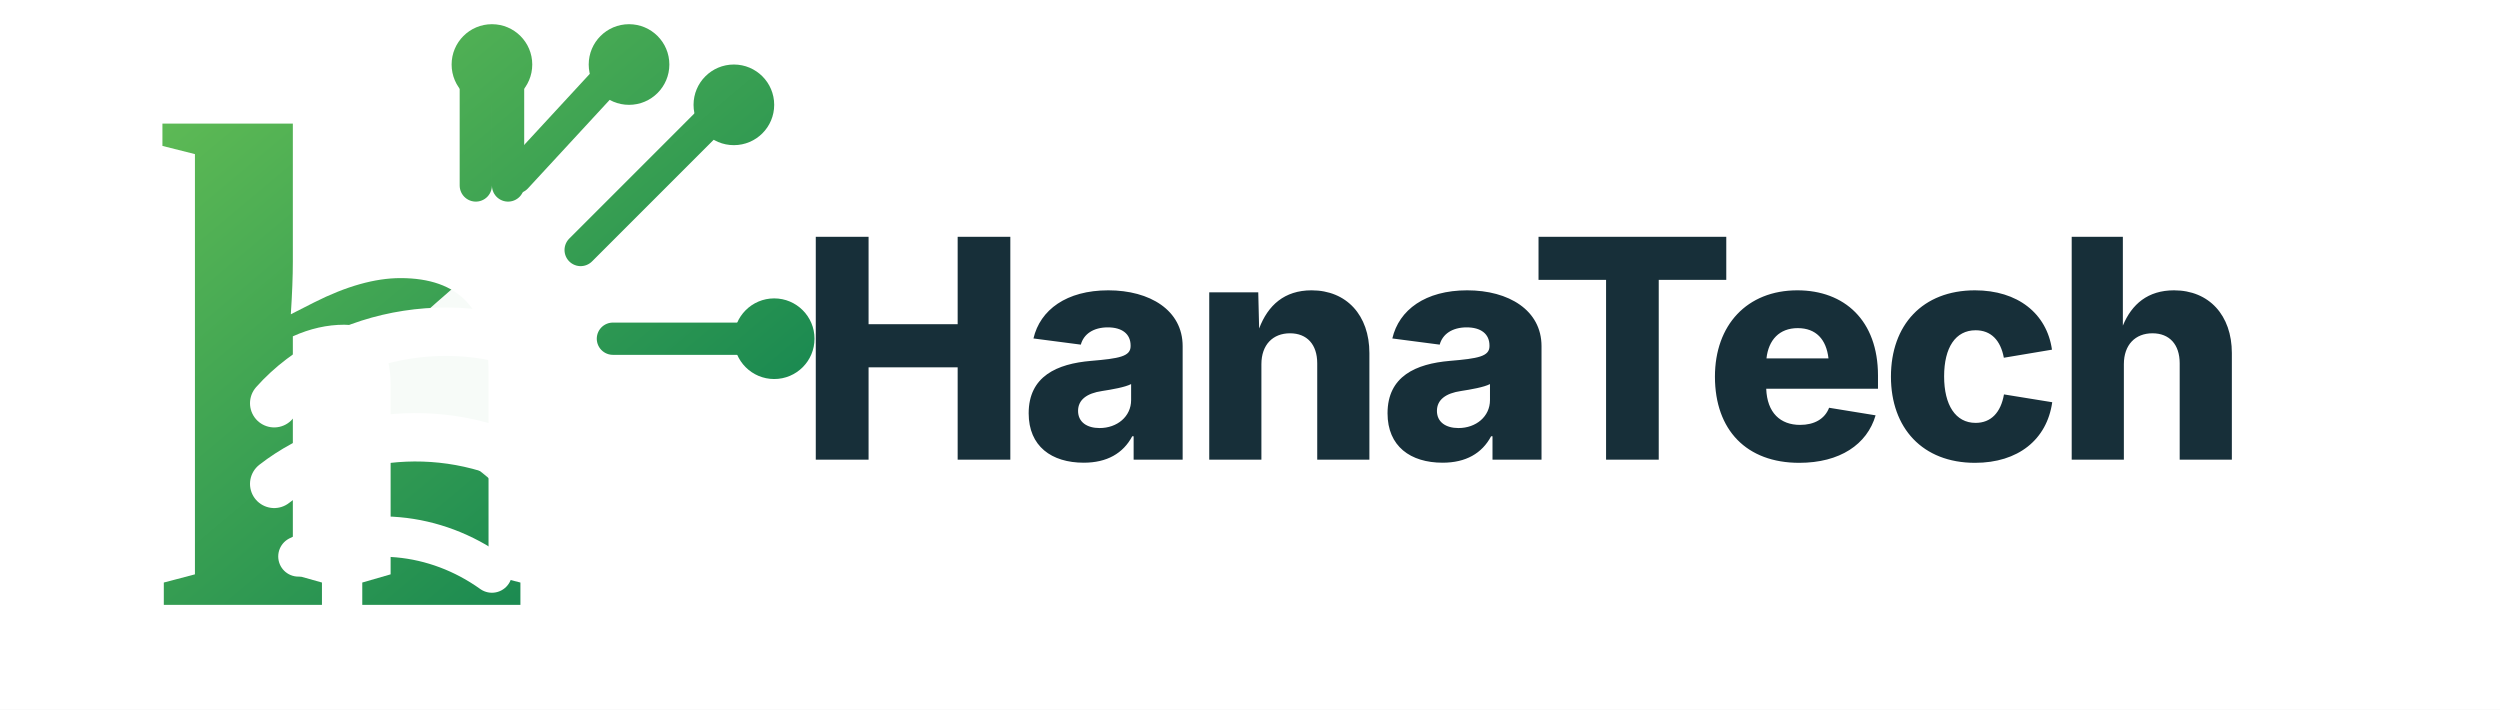
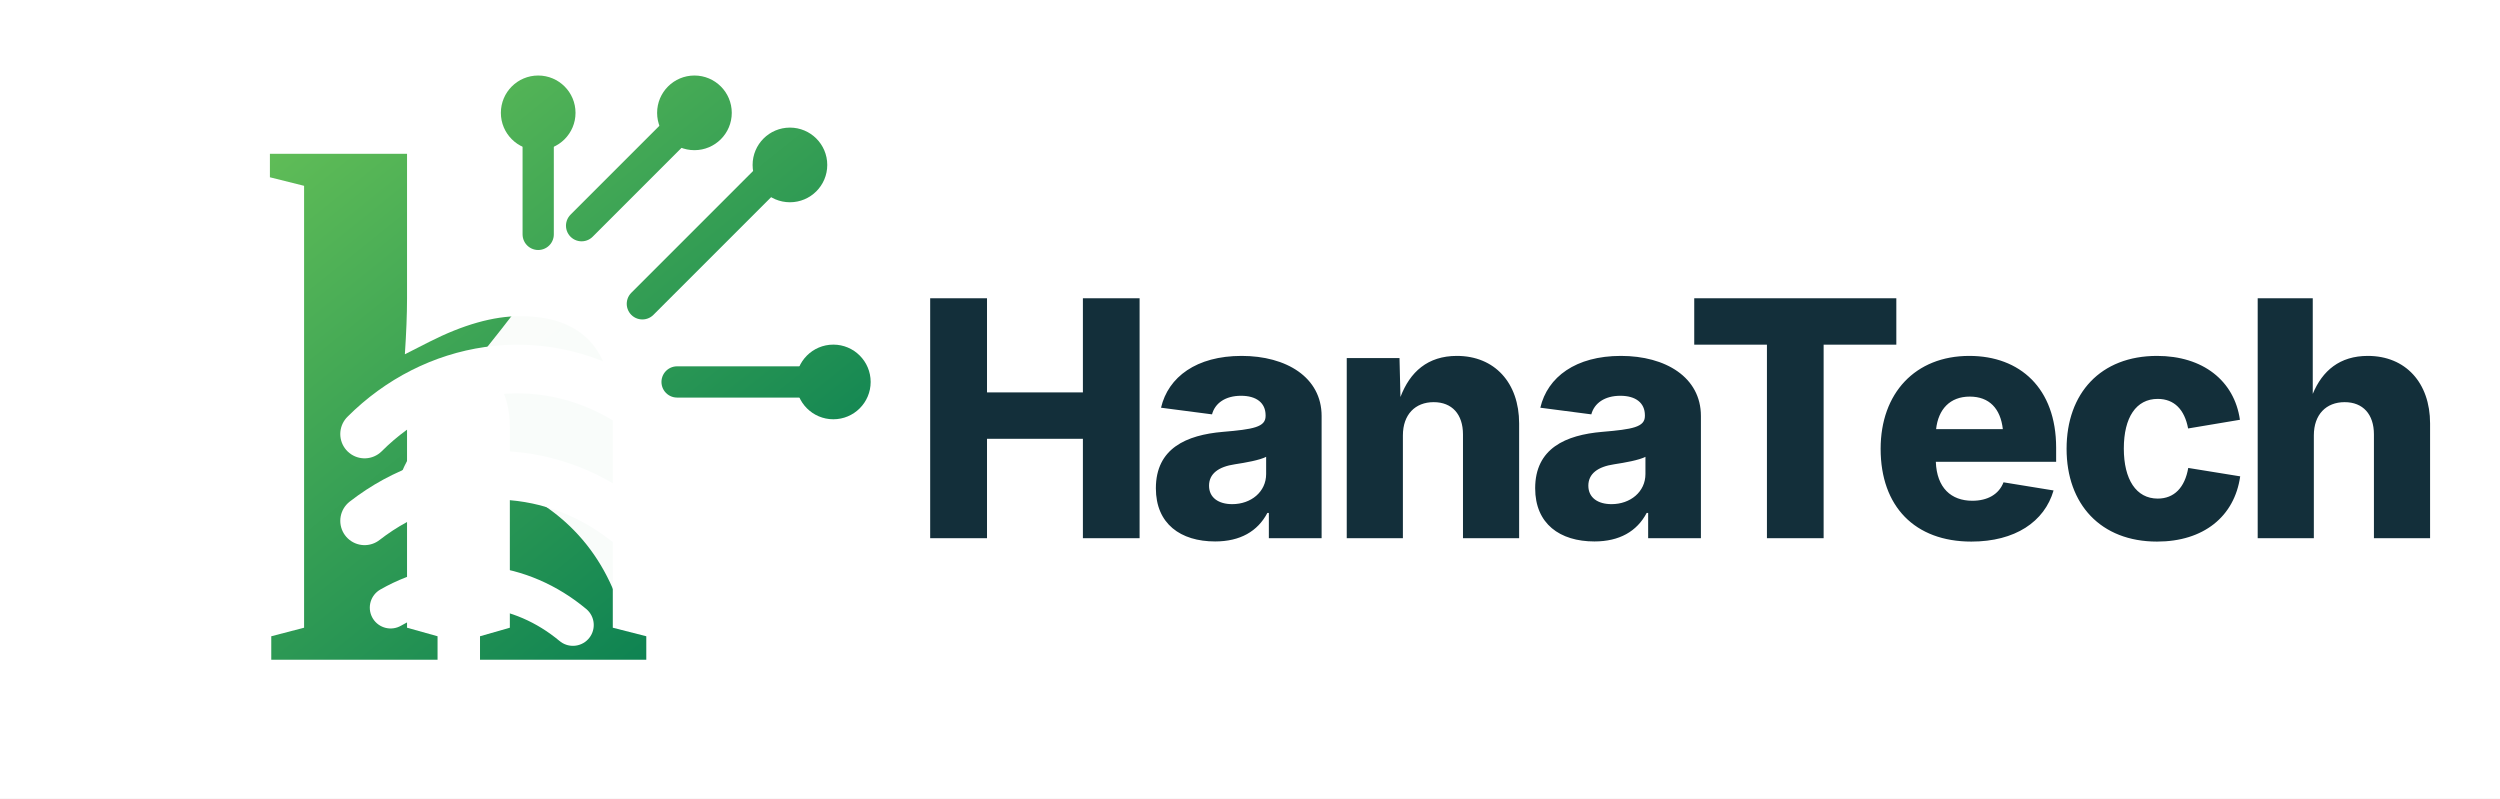
- <svg xmlns="http://www.w3.org/2000/svg" viewBox="0 0 310 88" role="img" aria-labelledby="title">
-   <rect width="310" height="88" fill="#ffffff" />
+ <svg xmlns="http://www.w3.org/2000/svg" viewBox="0 0 288 92" role="img" aria-labelledby="title">
+   <rect width="288" height="92" fill="#ffffff" />
  <defs>
-     <linearGradient id="markGradient" x1="20" x2="82" y1="8" y2="82" gradientUnits="userSpaceOnUse">
-       <stop stop-color="#62bd55" />
-       <stop offset="1" stop-color="#0d8050" />
+     <linearGradient id="hanaGreen" x1="28" x2="78" y1="16" y2="78" gradientUnits="userSpaceOnUse">
+       <stop stop-color="#63bf57" />
+       <stop offset="1" stop-color="#0a8052" />
    </linearGradient>
  </defs>
  <g aria-hidden="true">
-     <text x="18" y="75" fill="url(#markGradient)" font-family="Georgia, Times New Roman, serif" font-size="86" font-weight="700" letter-spacing="-8">h</text>
-     <path d="M34 50c8-9 24-12 36-5" fill="none" stroke="#ffffff" stroke-linecap="round" stroke-width="6" />
-     <path d="M34 60c9-7 23-8 34-1" fill="none" stroke="#ffffff" stroke-linecap="round" stroke-width="6" />
-     <path d="M37 69c8-4 17-3 24 2" fill="none" stroke="#ffffff" stroke-linecap="round" stroke-width="5" />
-     <path d="M57 35c8-4 17-2 24 6v31H68c-2-9-8-15-17-18-4-1-8-1-11 0 3-7 9-12 17-19z" fill="#ffffff" opacity=".96" />
-     <path d="M59 23V9h4v14" fill="none" stroke="url(#markGradient)" stroke-linecap="round" stroke-width="4" />
-     <path d="M64 22 76 9" fill="none" stroke="url(#markGradient)" stroke-linecap="round" stroke-width="4" />
-     <path d="M72 31 89 14" fill="none" stroke="url(#markGradient)" stroke-linecap="round" stroke-width="4" />
-     <path d="M76 42h18" fill="none" stroke="url(#markGradient)" stroke-linecap="round" stroke-width="4" />
-     <circle cx="61" cy="8" r="5" fill="url(#markGradient)" />
-     <circle cx="78" cy="8" r="5" fill="url(#markGradient)" />
-     <circle cx="91" cy="13" r="5" fill="url(#markGradient)" />
-     <circle cx="96" cy="42" r="5" fill="url(#markGradient)" />
+     <text x="29" y="76" fill="url(#hanaGreen)" font-family="Georgia, Times New Roman, serif" font-size="84" font-weight="700" letter-spacing="-7">h</text>
+     <path d="M42 50c8-8 20-10 30-4" fill="none" stroke="#ffffff" stroke-linecap="round" stroke-width="5.6" />
+     <path d="M42 60c9-7 21-7 30 0" fill="none" stroke="#ffffff" stroke-linecap="round" stroke-width="5.6" />
+     <path d="M45 70c7-4 15-3 21 2" fill="none" stroke="#ffffff" stroke-linecap="round" stroke-width="4.8" />
+     <path d="M60 35c8-5 18-2 25 6v31H72c-2-8-7-14-16-17-3-1-7-1-10 0 3-7 8-12 14-20z" fill="#ffffff" opacity=".97" />
+     <path d="M62 27V14" fill="none" stroke="url(#hanaGreen)" stroke-linecap="round" stroke-width="3.6" />
+     <path d="M67 26 78 15" fill="none" stroke="url(#hanaGreen)" stroke-linecap="round" stroke-width="3.6" />
+     <path d="M74 35 89 20" fill="none" stroke="url(#hanaGreen)" stroke-linecap="round" stroke-width="3.6" />
+     <path d="M78 44h15" fill="none" stroke="url(#hanaGreen)" stroke-linecap="round" stroke-width="3.6" />
+     <circle cx="62" cy="13" r="4.3" fill="url(#hanaGreen)" />
+     <circle cx="80" cy="13" r="4.3" fill="url(#hanaGreen)" />
+     <circle cx="91" cy="19" r="4.3" fill="url(#hanaGreen)" />
+     <circle cx="96" cy="44" r="4.3" fill="url(#hanaGreen)" />
  </g>
-   <text x="99" y="57" fill="#172f39" font-family="Inter, Avenir Next, Arial, sans-serif" font-size="38" font-weight="800" letter-spacing="-1">HanaTech</text>
+   <text x="105" y="62" fill="#132f3a" font-family="Avenir Next, Inter, Arial, sans-serif" font-size="38" font-weight="800" letter-spacing="-1.4">HanaTech</text>
</svg>
